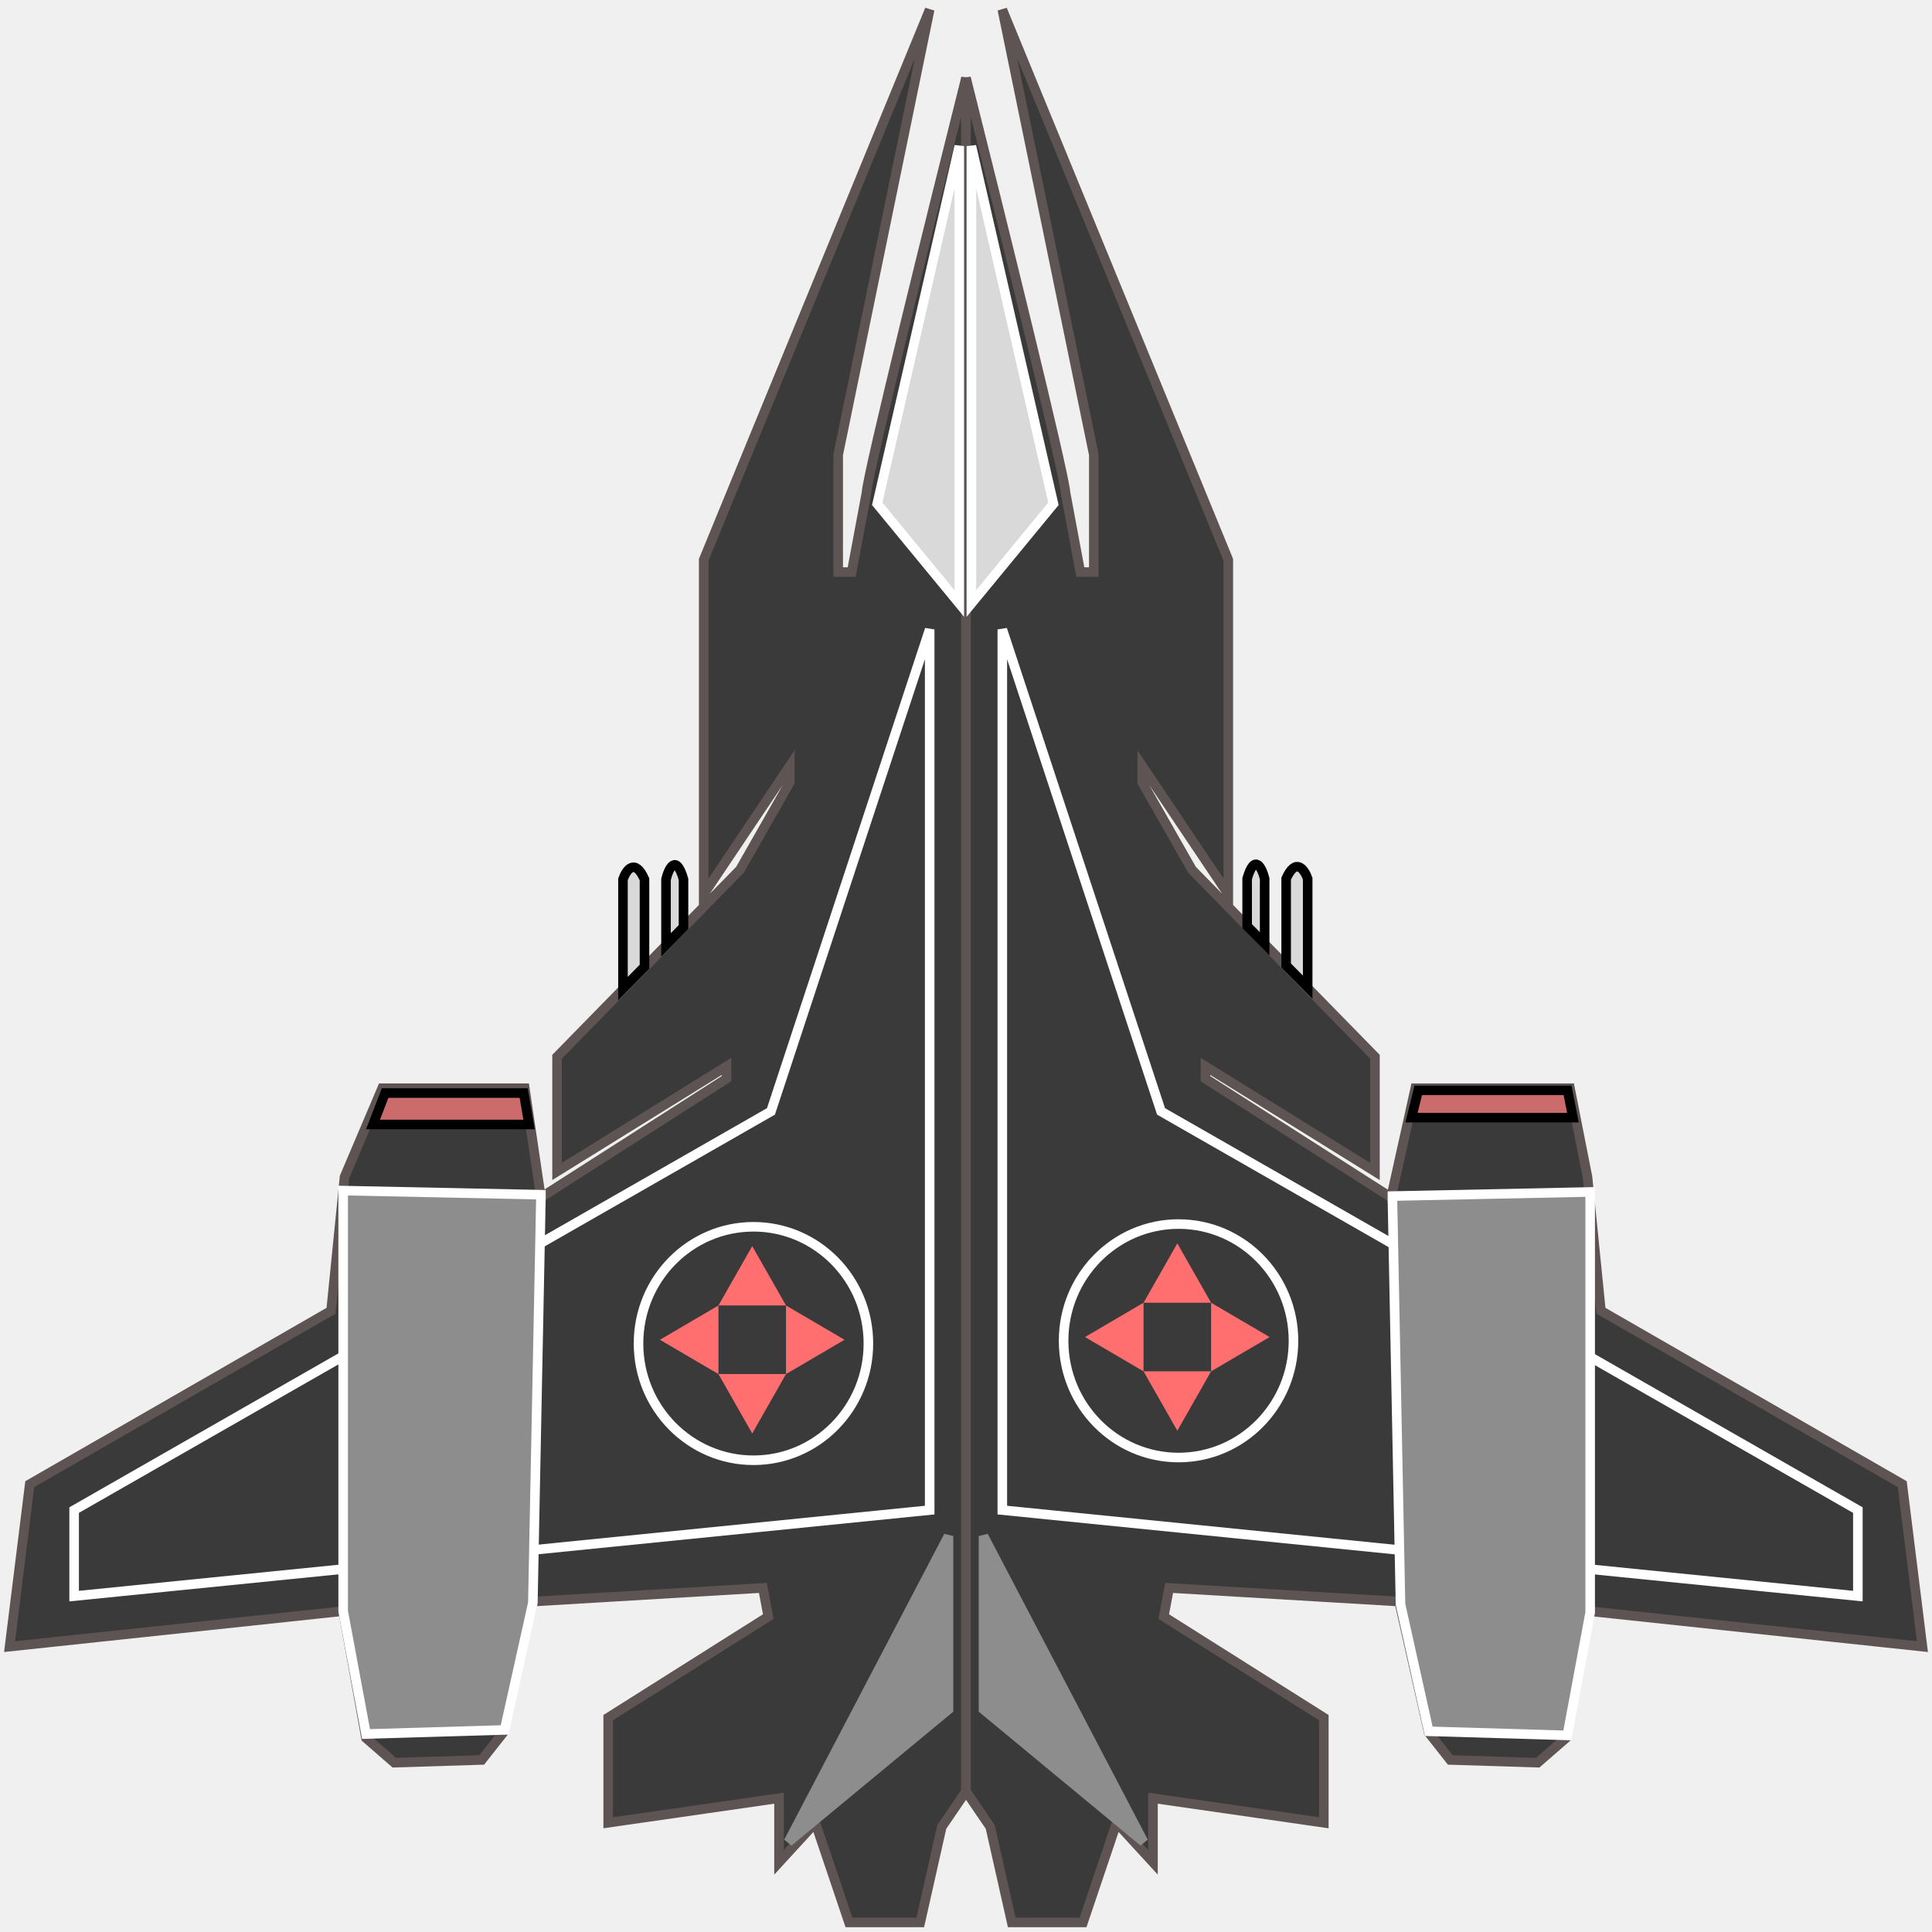
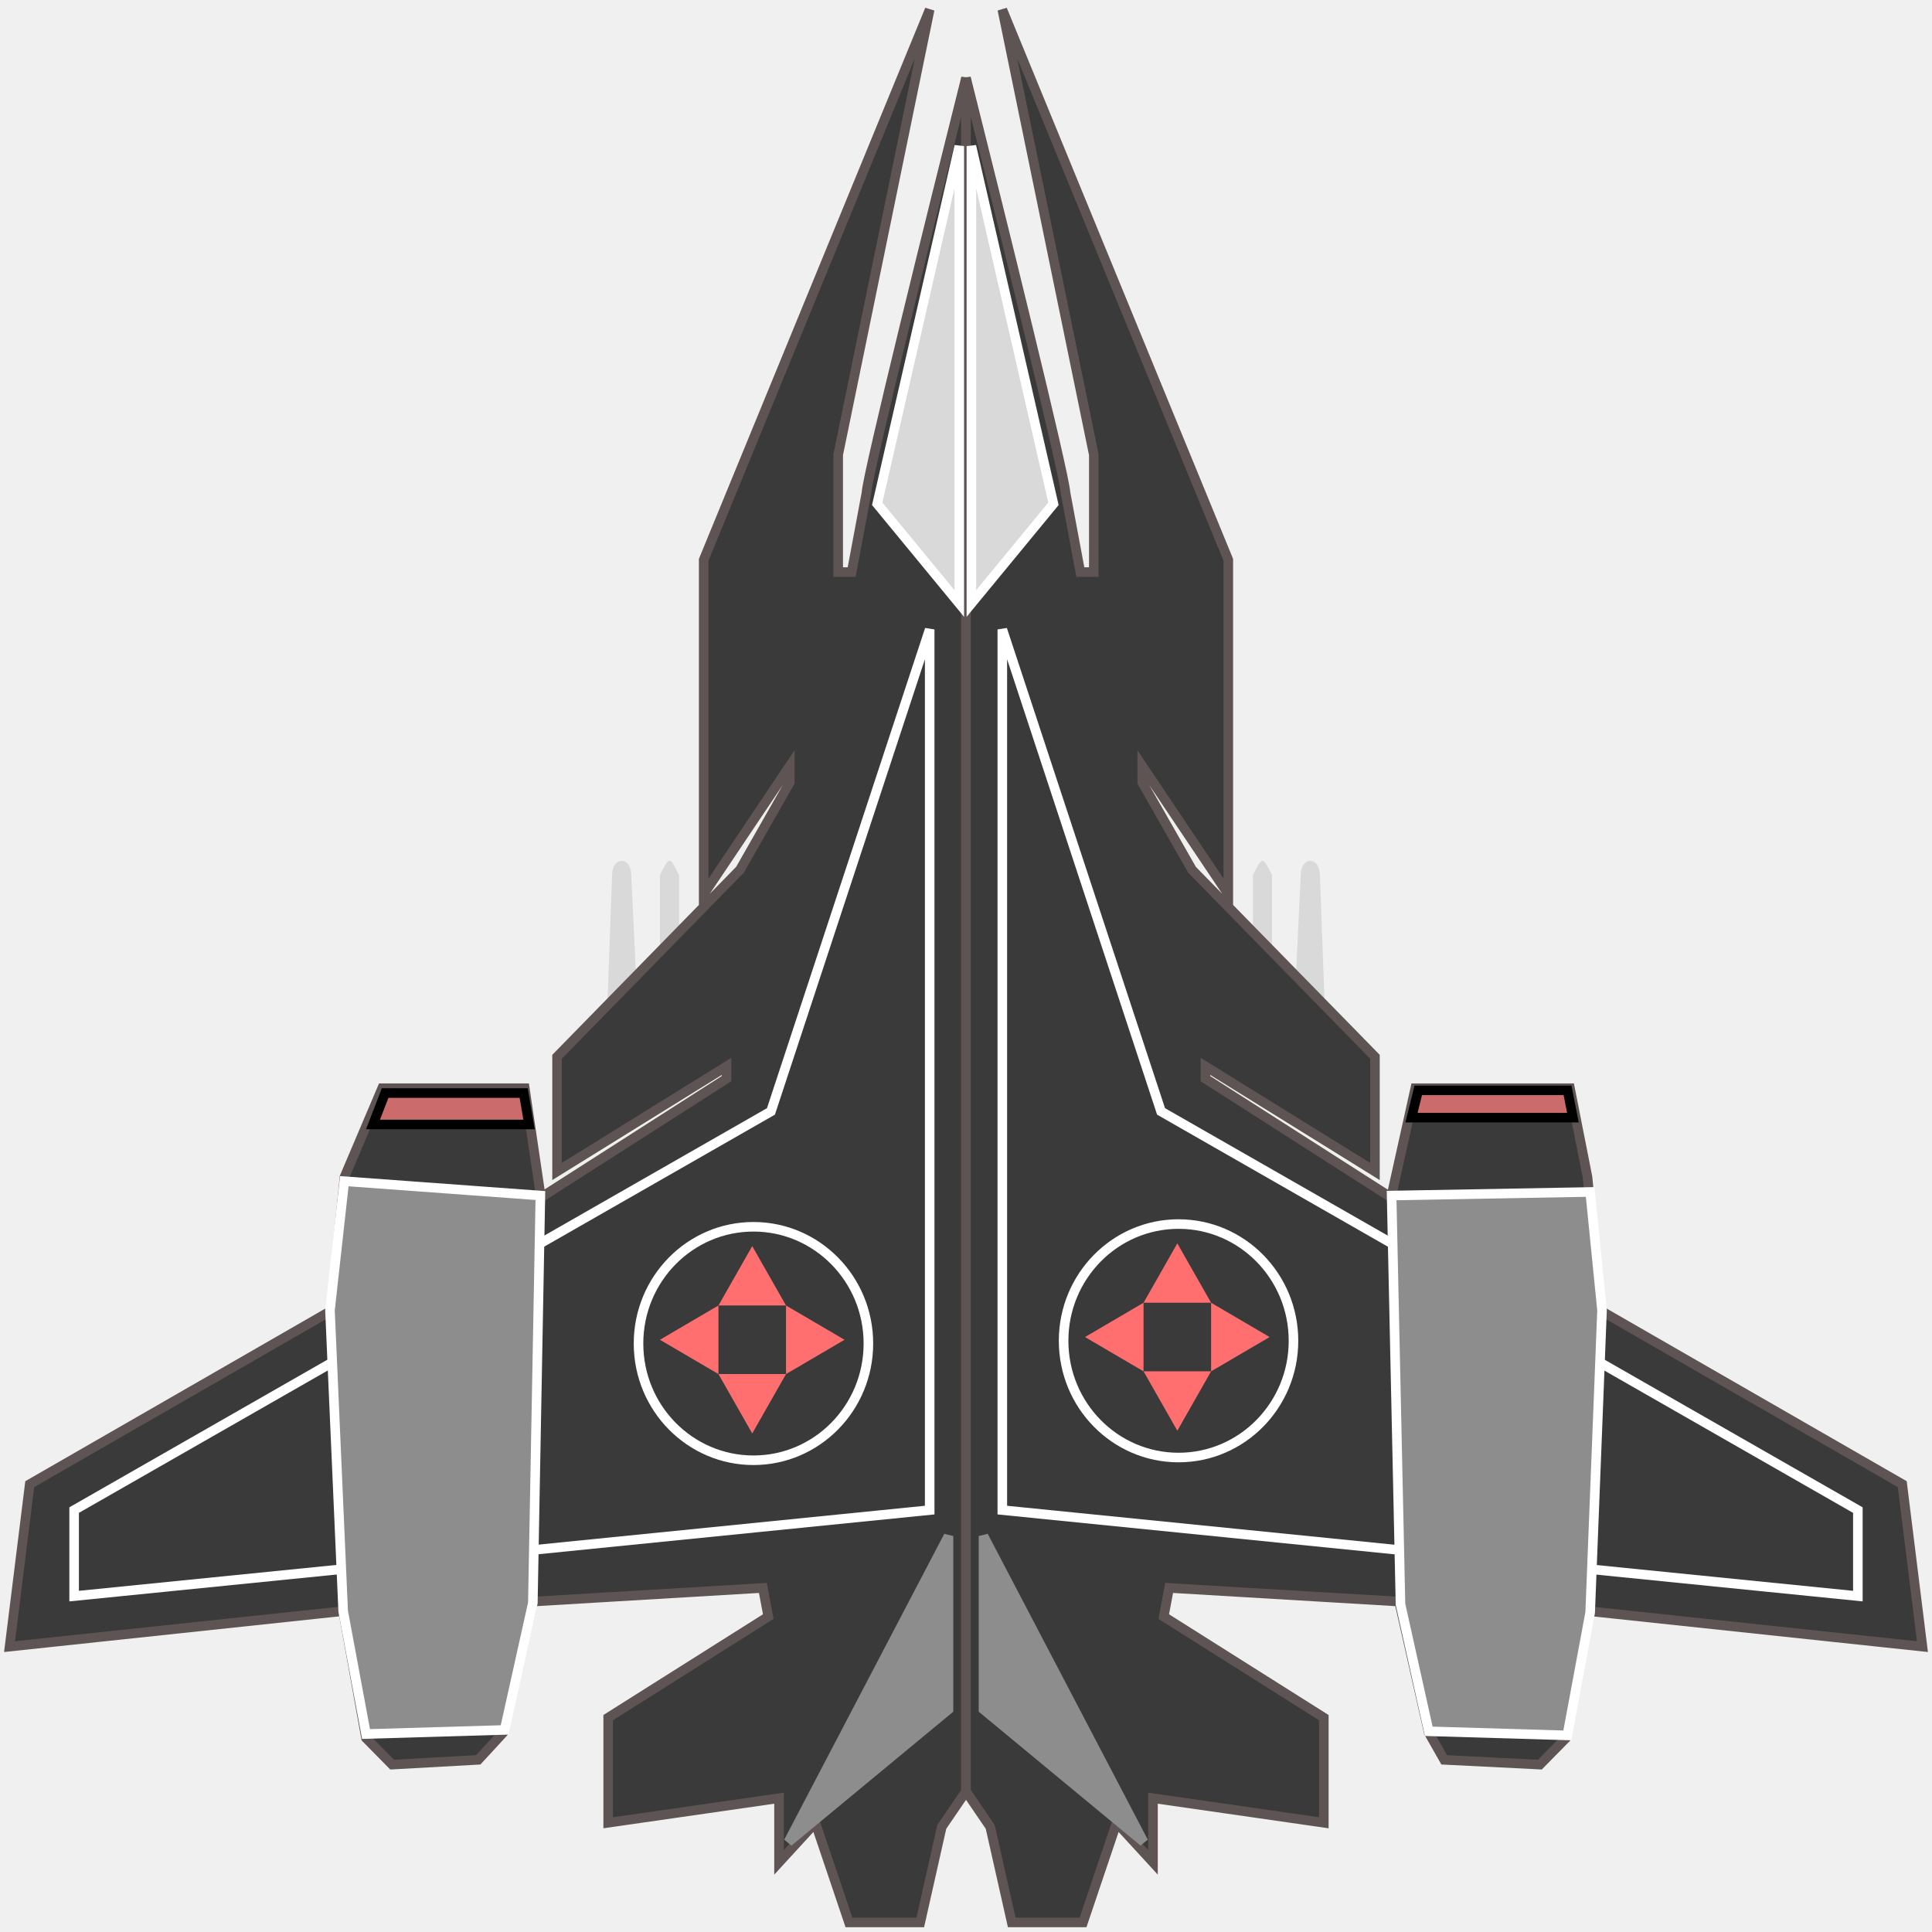
<svg xmlns="http://www.w3.org/2000/svg" width="202" height="202" viewBox="0 0 202 202" fill="none">
-   <path d="M73.574 58.53L97.203 1L87.638 47.538V59.815H89.045L90.592 51.535C90.705 49.48 97.578 21.747 101 8.138V187.296L98.468 191.007L96.218 201H88.764L85.248 190.579L81.45 194.719V188.009L63.588 190.579V179.587L80.325 169.023L79.762 166.025L55.712 167.453L52.617 181.157L50.367 184.012L41.225 184.298L38.272 181.728L35.88 168.452L1 172.163L3.11 155.176L34.615 137.046L36.021 123.056L39.959 113.777H54.868L56.556 125.197L75.965 112.777V111.493L58.243 122.485V110.493L77.371 90.936L82.575 81.799V80.086L73.574 93.505V58.53Z" fill="#3A3A3A" stroke="#5F5454" />
-   <path d="M128.426 58.53L104.797 1L114.361 47.538V59.815H112.955L111.408 51.535C111.295 49.48 104.422 21.747 101 8.138V187.296L103.532 191.007L105.782 201H113.236L116.752 190.579L120.55 194.719V188.009L138.412 190.579V179.587L121.675 169.023L122.238 166.025L146.288 167.453L149.383 181.157L151.633 184.012L160.775 184.298L163.729 181.728L166.12 168.452L201 172.163L198.89 155.176L167.385 137.046L165.979 123.056L164.15 113.777H147.976L145.444 125.197L126.035 112.777V111.493L143.757 122.485V110.493L124.629 90.936L119.425 81.799V80.086L128.426 93.505V58.53Z" fill="#3A3A3A" stroke="#5F5454" />
+   <path d="M138 91.5L138.5 105L135.5 102L136 91.5C136 89.5 138 89.5 138 91.5Z" fill="#D9D9D9" />
+   <path d="M133 91.5V99L131 97V91.5C132 89.5 132 89.5 133 91.5Z" fill="#D9D9D9" />
+   <path d="M64 91.5L63.5 105L66.5 102L66 91.5C66 89.5 64 89.5 64 91.5Z" fill="#D9D9D9" />
+   <path d="M69 91.5V99L71 97V91.5C70 89.5 70 89.5 69 91.5Z" fill="#D9D9D9" />
+   <path d="M73.574 58.53L97.203 1L87.638 47.538V59.815H89.045L90.592 51.535C90.705 49.48 97.578 21.747 101 8.138V187.296L98.468 191.007L96.218 201H88.764L85.248 190.579L81.45 194.719V188.009L63.588 190.579V179.587L80.325 169.023L79.762 166.025L55.712 167.453L52.617 181.157L50 184L41 184.5L38.272 181.728L35.88 168.452L1 172.163L3.11 155.176L34.615 137.046L36.021 123.056L39.959 113.777H54.868L56.556 125.197L75.965 112.777V111.493L58.243 122.485V110.493L77.371 90.936L82.575 81.799V80.086L73.574 93.505V58.53Z" fill="#3A3A3A" stroke="#5F5454" />
+   <path d="M128.426 58.53L104.797 1L114.361 47.538V59.815H112.955L111.408 51.535C111.295 49.48 104.422 21.747 101 8.138V187.296L103.532 191.007L105.782 201H113.236L116.752 190.579L120.55 194.719V188.009L138.412 190.579V179.587L121.675 169.023L122.238 166.025L146.288 167.453L149.383 181.157L151 184L161 184.5L163.729 181.728L166.12 168.452L201 172.163L198.89 155.176L167.385 137.046L165.979 123.056L164.15 113.777H147.976L145.444 125.197L126.035 112.777V111.493L143.757 122.485V110.493L124.629 90.936L119.425 81.799V80.086L128.426 93.505V58.53Z" fill="#3A3A3A" stroke="#5F5454" />
  <path d="M100.297 63.098V15.275L91.717 52.677L100.297 63.098Z" fill="#D9D9D9" stroke="white" />
  <path d="M101.563 63.098V15.275L110.142 52.677L101.563 63.098Z" fill="#D9D9D9" stroke="white" />
  <path d="M80.607 116.203L97.203 65.811V157.888L7.751 166.881V157.888L80.607 116.203Z" stroke="white" />
  <path d="M121.393 116.203L104.797 65.811V157.888L194.249 166.881V157.888L121.393 116.203Z" stroke="white" />
-   <path d="M55.712 167.595L56.556 125.197V124.912L35.88 124.483V168.452L38.271 181.3L52.758 180.872L55.712 167.595Z" fill="#8D8D8D" stroke="white" />
-   <path d="M146.429 167.739L145.585 125.34V125.055L166.26 124.626V168.595L163.869 181.443L149.383 181.015L146.429 167.739Z" fill="#8D8D8D" stroke="white" />
-   <path d="M65.135 91.935V103.356L67.385 101.072V91.935C66.373 89.651 65.463 90.984 65.135 91.935Z" fill="#D9D9D9" />
-   <path d="M69.635 91.935V98.787L71.464 96.932V91.935C70.676 89.194 69.917 90.793 69.635 91.935Z" fill="#D9D9D9" />
-   <path d="M65.135 91.935V103.356L67.385 101.072V91.935C66.373 89.651 65.463 90.984 65.135 91.935Z" stroke="black" />
-   <path d="M69.635 91.935V98.787L71.464 96.932V91.935C70.676 89.194 69.917 90.793 69.635 91.935Z" stroke="black" />
-   <path d="M136.725 91.868V103.213L134.474 100.944V91.868C135.487 89.599 136.396 90.923 136.725 91.868Z" fill="#D9D9D9" />
-   <path d="M132.224 91.868V98.675L130.395 96.831V91.868C131.183 89.145 131.943 90.734 132.224 91.868Z" fill="#D9D9D9" />
-   <path d="M136.725 91.868V103.213L134.474 100.944V91.868C135.487 89.599 136.396 90.923 136.725 91.868Z" stroke="black" />
-   <path d="M132.224 91.868V98.675L130.395 96.831V91.868C131.183 89.145 131.943 90.734 132.224 91.868Z" stroke="black" />
-   <path d="M90.795 140.471C90.795 147.219 85.407 152.677 78.777 152.677C72.147 152.677 66.76 147.219 66.76 140.471C66.76 133.724 72.147 128.266 78.777 128.266C85.407 128.266 90.795 133.724 90.795 140.471Z" stroke="white" />
+   <path d="M55.712 167.596L56.5 125L36 123.5L34.5 137L35.88 168.452L38.271 181.3L52.758 180.872L55.712 167.596Z" fill="#8D8D8D" stroke="white" />
+   <path d="M146.429 167.738L145.5 125L166.26 124.626L167.5 137L166.26 168.595L163.869 181.443L149.383 181.015L146.429 167.738Z" fill="#8D8D8D" stroke="white" />
+   <path d="M90.795 140.472C90.795 147.219 85.407 152.677 78.777 152.677C72.147 152.677 66.76 147.219 66.76 140.472C66.76 133.724 72.147 128.266 78.777 128.266C85.407 128.266 90.795 133.724 90.795 140.472Z" stroke="white" />
  <path d="M135.24 140.187C135.24 146.934 129.852 152.392 123.222 152.392C116.592 152.392 111.205 146.934 111.205 140.187C111.205 133.439 116.592 127.981 123.222 127.981C129.852 127.981 135.24 133.439 135.24 140.187Z" stroke="white" />
  <path d="M55.315 117.569H39L40.266 114.285H54.752L55.315 117.569Z" fill="#CC6B6B" stroke="black" />
-   <path d="M99.172 178.73V160.601L82.435 192.578L99.172 178.73Z" fill="#8D8D8D" stroke="#8D8D8D" />
-   <path d="M102.828 178.73V160.601L119.565 192.578L102.828 178.73Z" fill="#8D8D8D" stroke="#8D8D8D" />
+   <path d="M99.172 178.73V160.6L82.435 192.578L99.172 178.73Z" fill="#8D8D8D" stroke="#8D8D8D" />
+   <path d="M102.828 178.73V160.6L119.565 192.578L102.828 178.73Z" fill="#8D8D8D" stroke="#8D8D8D" />
  <path d="M148.283 114L147.58 116.855H164.457L163.895 114H148.283Z" fill="#CC6B6B" stroke="black" />
  <path d="M78.65 130.285L82.182 136.495H75.118L78.65 130.285Z" fill="#FF6F6F" />
-   <path d="M78.65 149.875L75.118 143.665H82.183L78.65 149.875Z" fill="#FF6F6F" />
-   <path d="M69 140.08L75.118 136.495V143.665L69 140.08Z" fill="#FF6F6F" />
-   <path d="M88.299 140.08L82.181 143.666V136.495L88.299 140.08Z" fill="#FF6F6F" />
-   <path d="M123.095 130L126.627 136.21H119.562L123.095 130Z" fill="#FF6F6F" />
+   <path d="M78.65 149.874L75.118 143.665H82.183L78.65 149.874Z" fill="#FF6F6F" />
+   <path d="M69 140.08L75.118 136.494V143.665L69 140.08Z" fill="#FF6F6F" />
+   <path d="M88.299 140.08L82.181 143.665V136.495L88.299 140.08Z" fill="#FF6F6F" />
+   <path d="M123.095 130L126.627 136.21H119.563L123.095 130Z" fill="#FF6F6F" />
  <path d="M123.095 149.589L119.563 143.379H126.627L123.095 149.589Z" fill="#FF6F6F" />
  <path d="M113.444 139.795L119.562 136.209V143.38L113.444 139.795Z" fill="#FF6F6F" />
  <path d="M132.744 139.795L126.626 143.38V136.209L132.744 139.795Z" fill="#FF6F6F" />
</svg>
